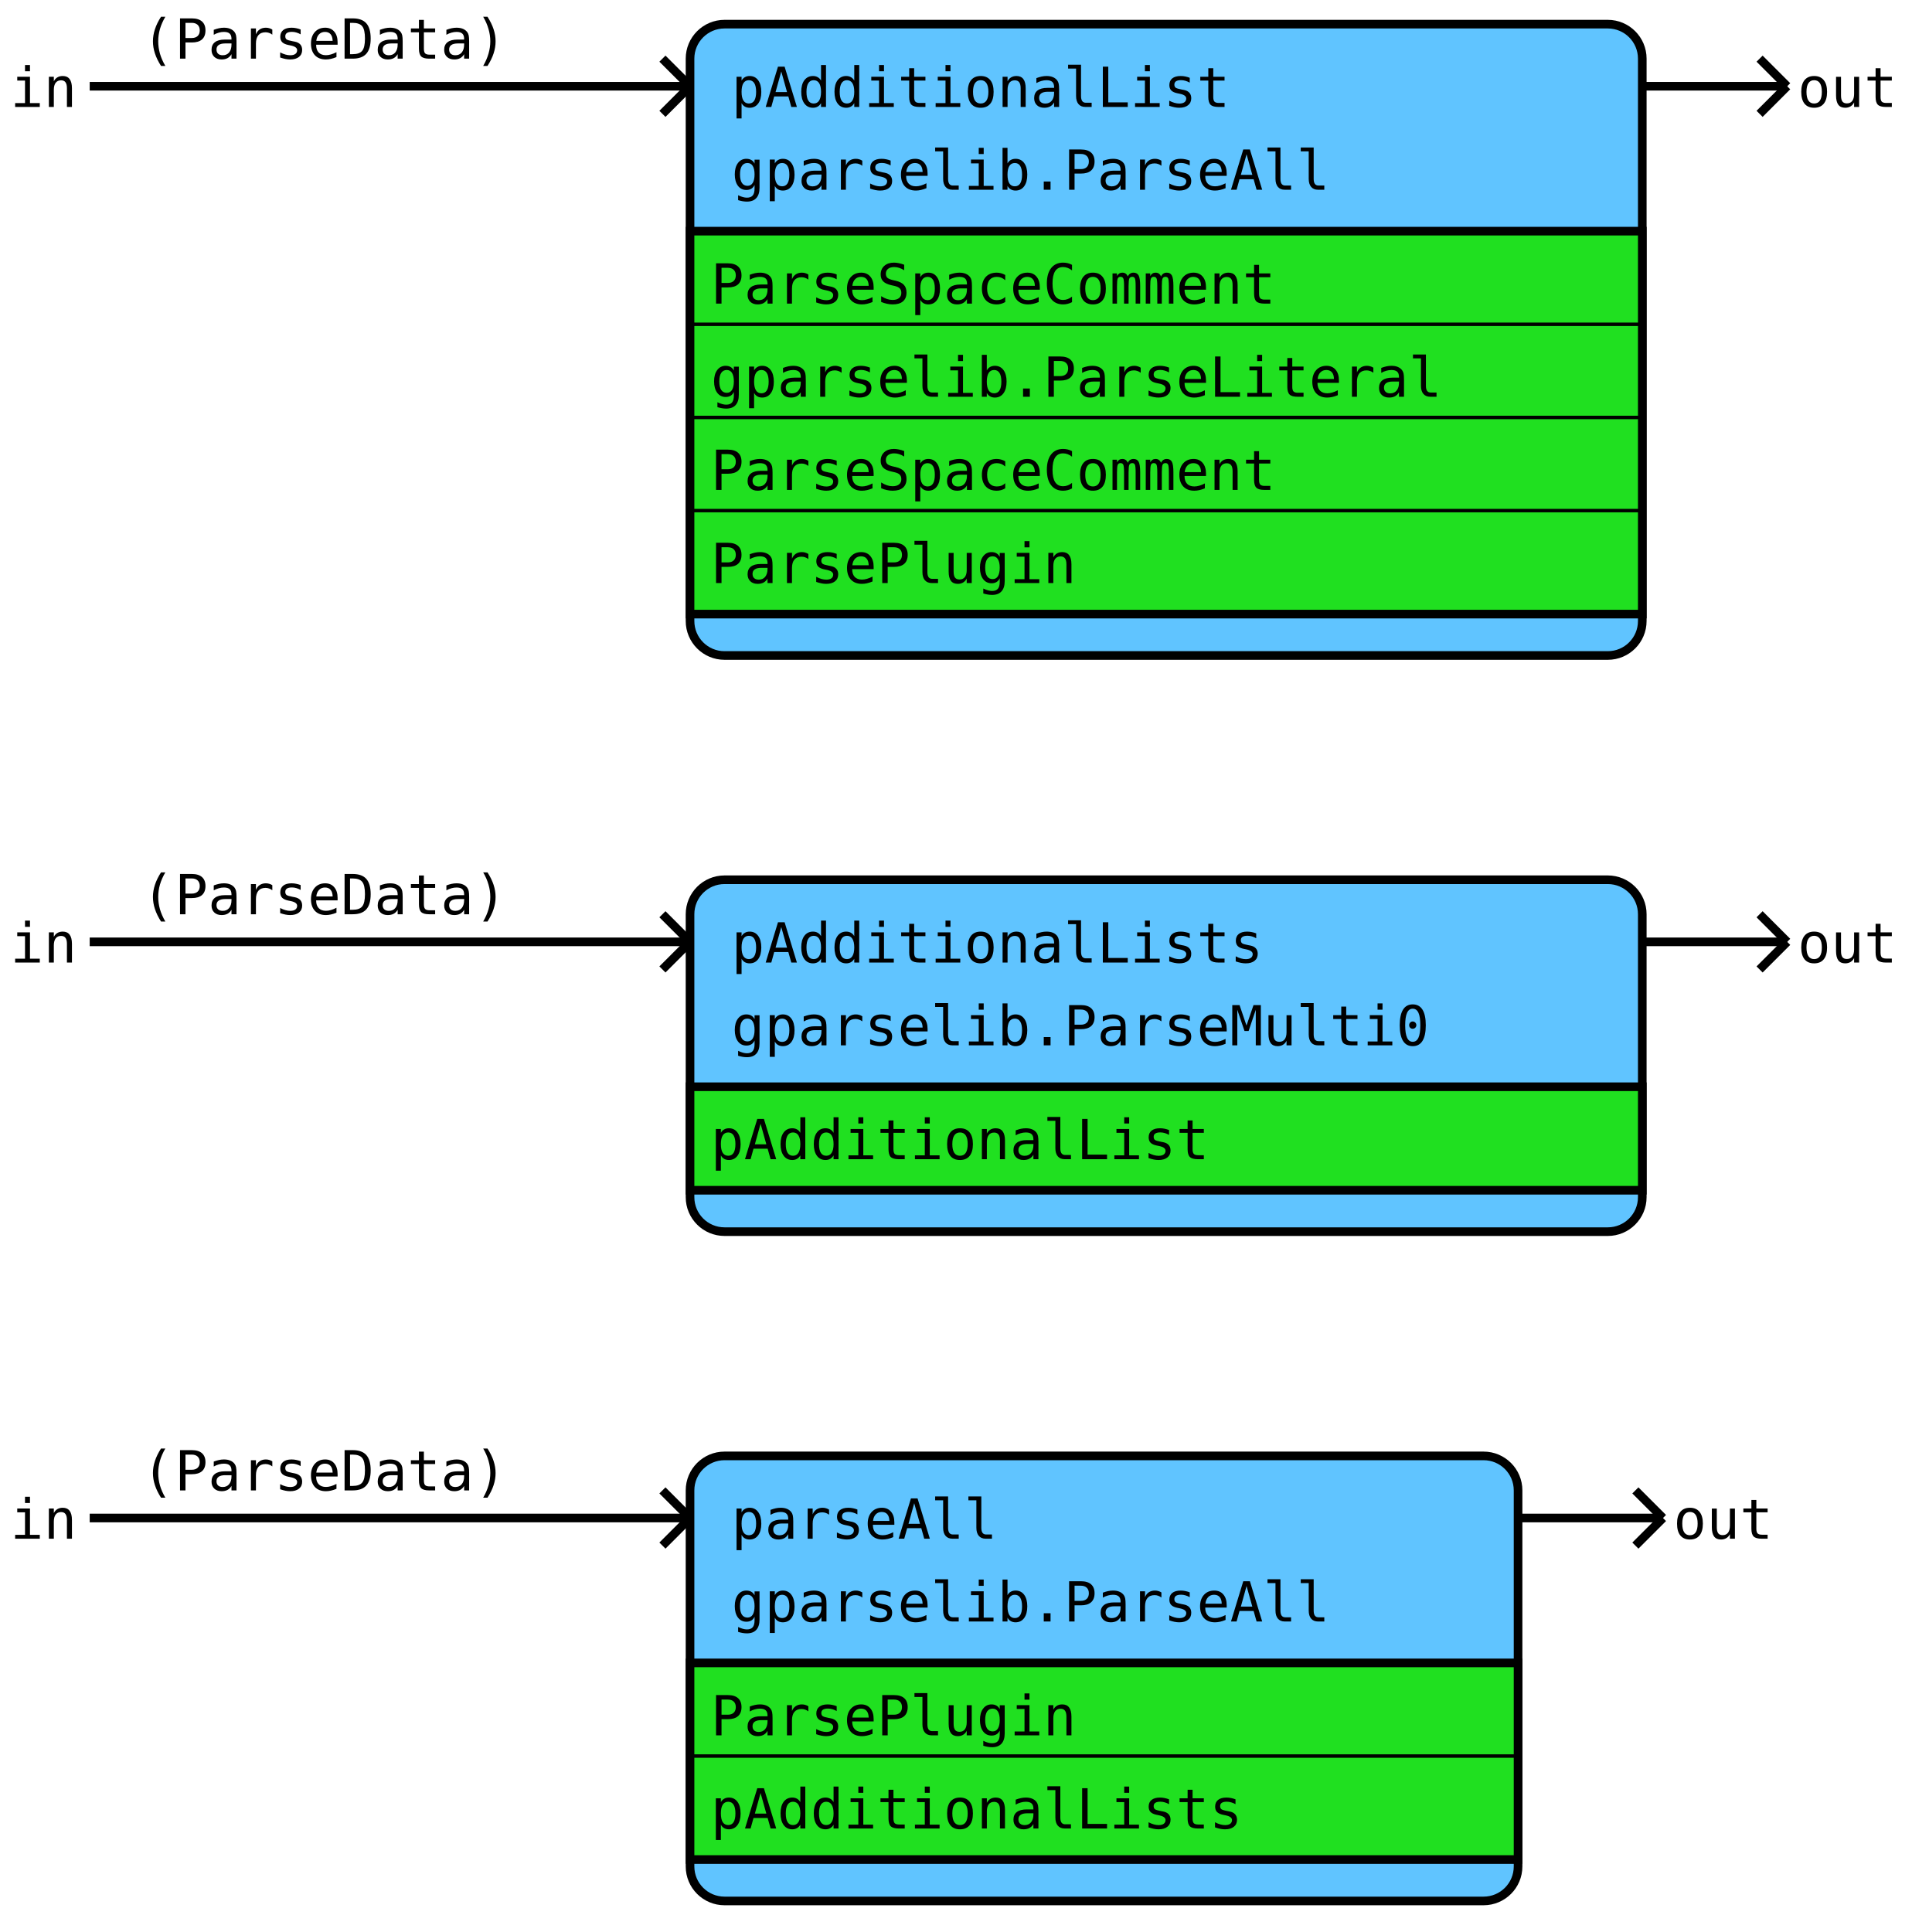
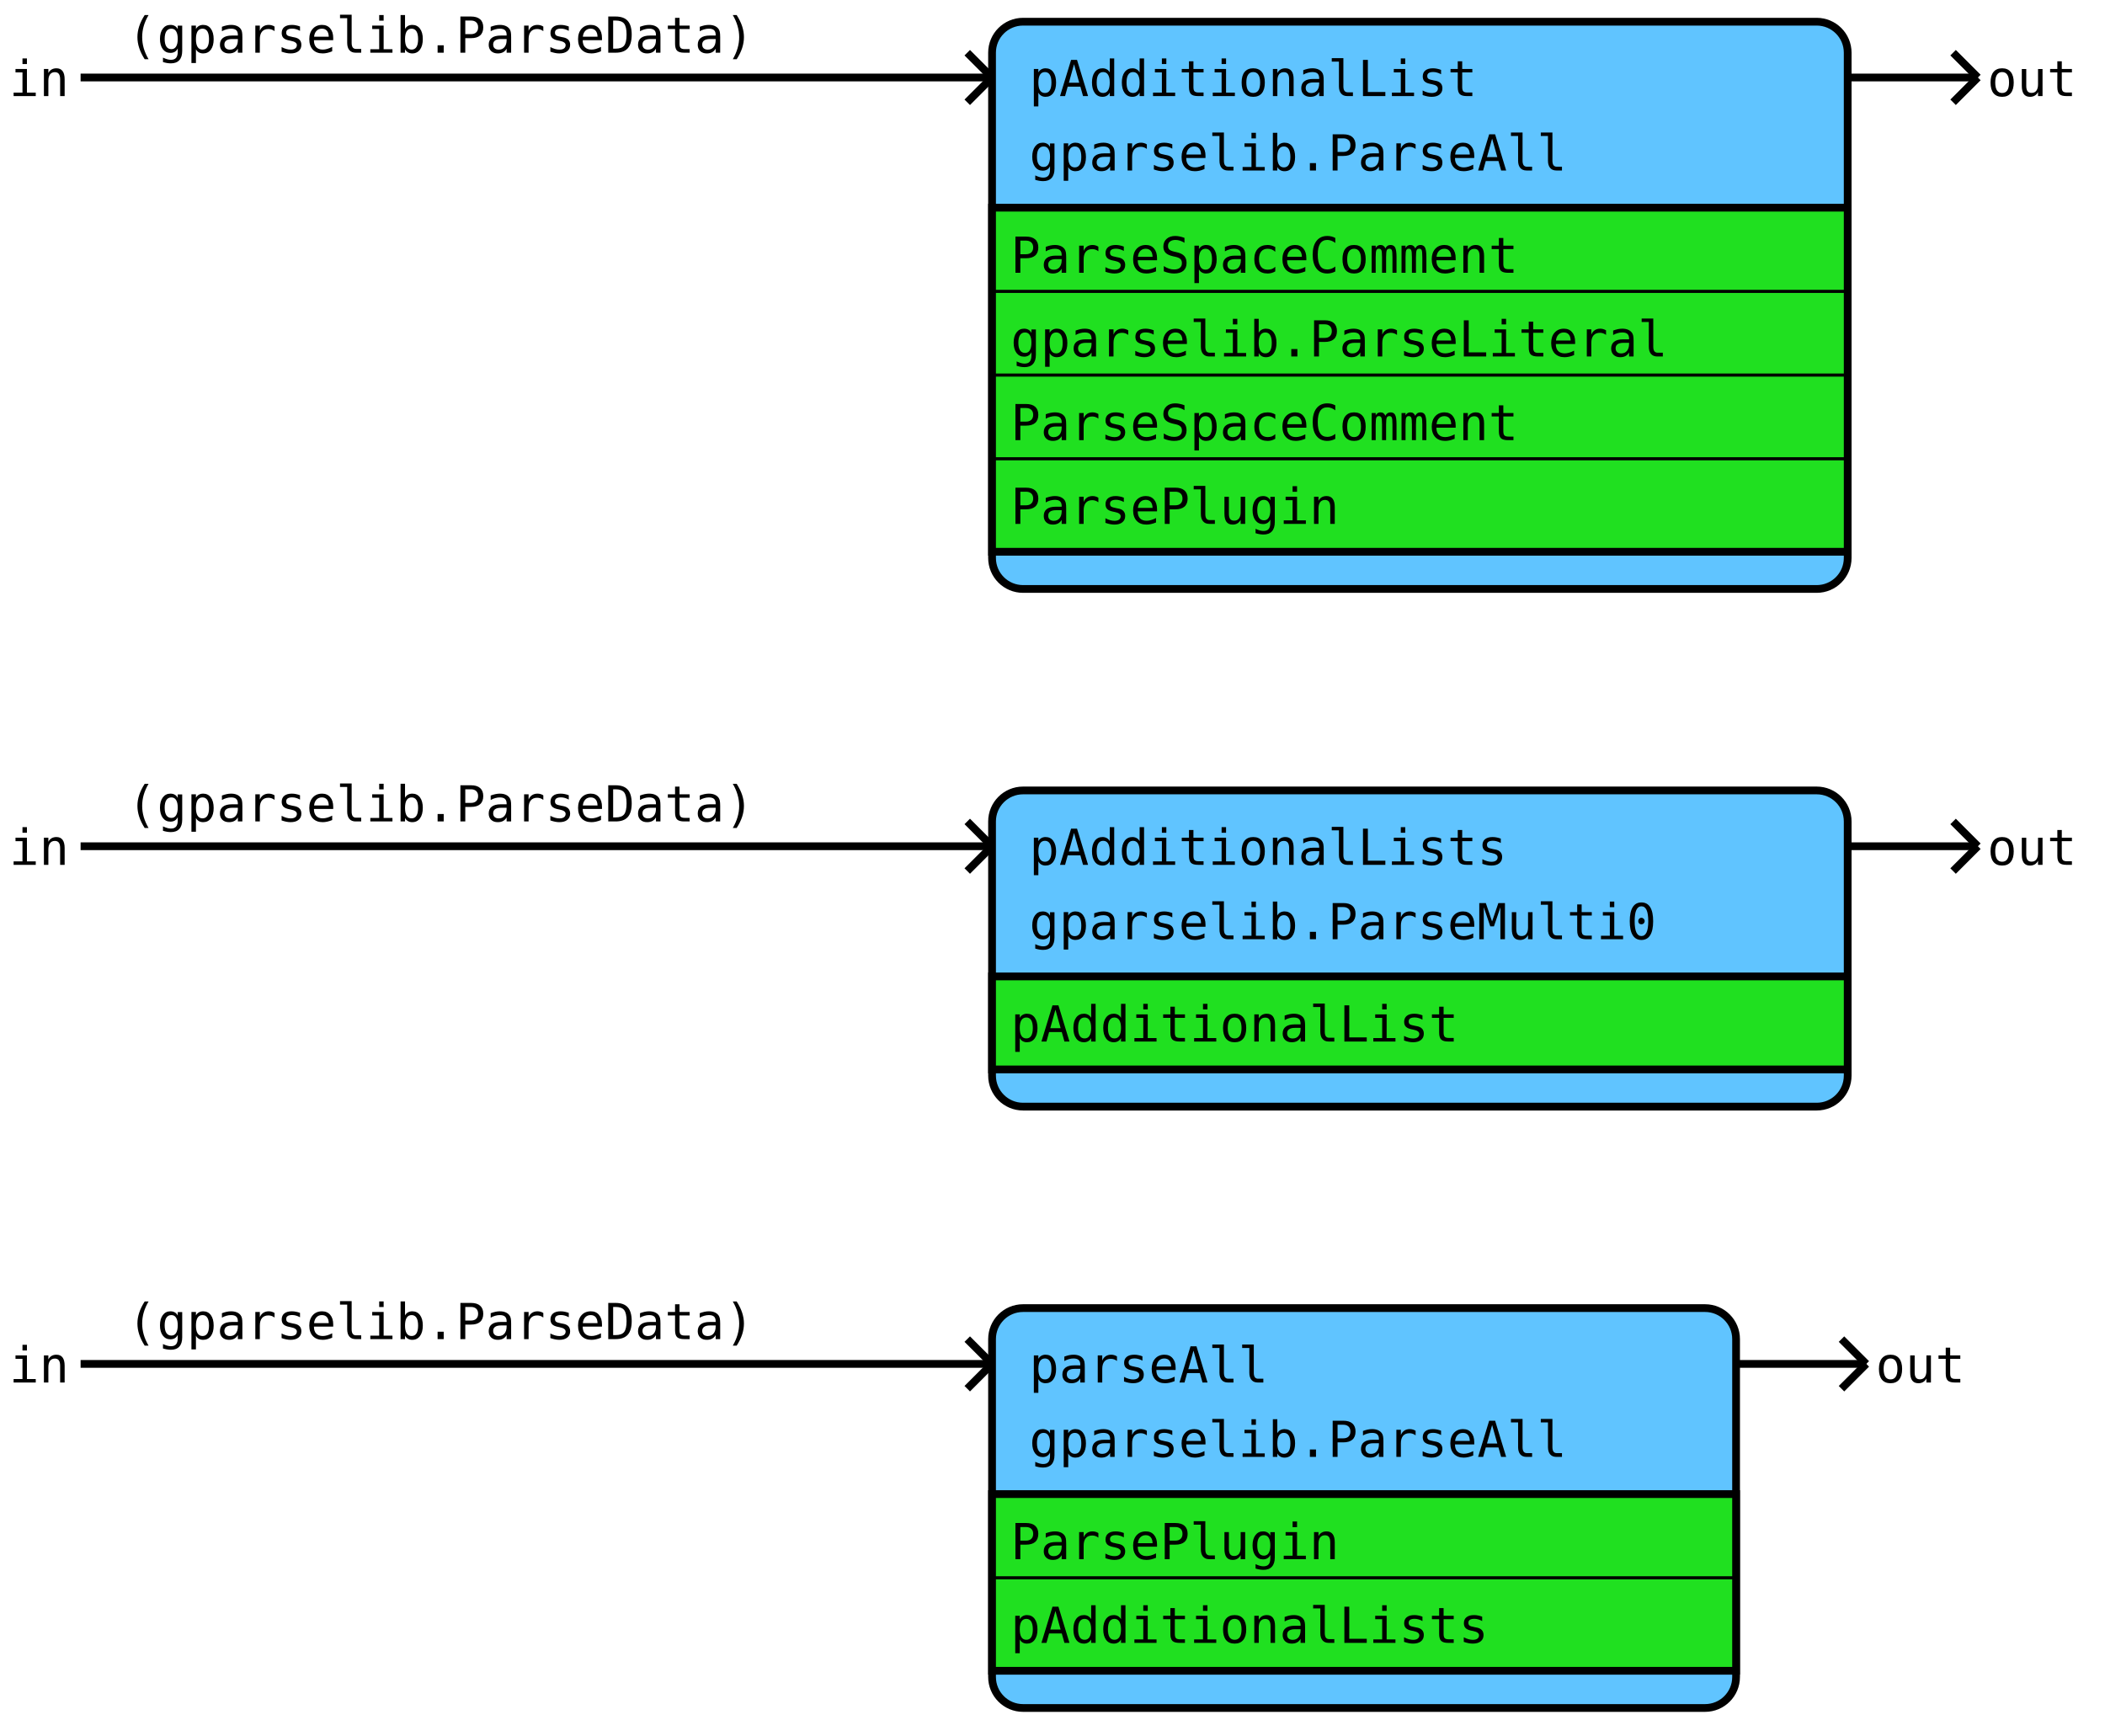
- <svg xmlns="http://www.w3.org/2000/svg" version="1.1" width="559px" height="560px">
-   <rect fill="rgb(255,255,255)" fill-opacity="1" stroke="none" stroke-opacity="1" stroke-width="0.0" width="559" height="560" x="0" y="0" />
-   <line stroke="rgb(0,0,0)" stroke-opacity="1.0" stroke-width="2.5" x1="26" y1="25" x2="200" y2="25" />
-   <line stroke="rgb(0,0,0)" stroke-opacity="1.0" stroke-width="2.5" x1="192" y1="17" x2="200" y2="25" />
-   <line stroke="rgb(0,0,0)" stroke-opacity="1.0" stroke-width="2.5" x1="192" y1="33" x2="200" y2="25" />
-   <line stroke="rgb(0,0,0)" stroke-opacity="1.0" stroke-width="2.5" x1="476" y1="25" x2="518" y2="25" />
-   <line stroke="rgb(0,0,0)" stroke-opacity="1.0" stroke-width="2.5" x1="510" y1="17" x2="518" y2="25" />
-   <line stroke="rgb(0,0,0)" stroke-opacity="1.0" stroke-width="2.5" x1="510" y1="33" x2="518" y2="25" />
-   <line stroke="rgb(0,0,0)" stroke-opacity="1.0" stroke-width="2.5" x1="26" y1="273" x2="200" y2="273" />
-   <line stroke="rgb(0,0,0)" stroke-opacity="1.0" stroke-width="2.5" x1="192" y1="265" x2="200" y2="273" />
-   <line stroke="rgb(0,0,0)" stroke-opacity="1.0" stroke-width="2.5" x1="192" y1="281" x2="200" y2="273" />
-   <line stroke="rgb(0,0,0)" stroke-opacity="1.0" stroke-width="2.5" x1="476" y1="273" x2="518" y2="273" />
-   <line stroke="rgb(0,0,0)" stroke-opacity="1.0" stroke-width="2.5" x1="510" y1="265" x2="518" y2="273" />
-   <line stroke="rgb(0,0,0)" stroke-opacity="1.0" stroke-width="2.5" x1="510" y1="281" x2="518" y2="273" />
-   <line stroke="rgb(0,0,0)" stroke-opacity="1.0" stroke-width="2.5" x1="26" y1="440" x2="200" y2="440" />
-   <line stroke="rgb(0,0,0)" stroke-opacity="1.0" stroke-width="2.5" x1="192" y1="432" x2="200" y2="440" />
-   <line stroke="rgb(0,0,0)" stroke-opacity="1.0" stroke-width="2.5" x1="192" y1="448" x2="200" y2="440" />
-   <line stroke="rgb(0,0,0)" stroke-opacity="1.0" stroke-width="2.5" x1="440" y1="440" x2="482" y2="440" />
-   <line stroke="rgb(0,0,0)" stroke-opacity="1.0" stroke-width="2.5" x1="474" y1="432" x2="482" y2="440" />
-   <line stroke="rgb(0,0,0)" stroke-opacity="1.0" stroke-width="2.5" x1="474" y1="448" x2="482" y2="440" />
-   <rect fill="rgb(96,196,255)" fill-opacity="1.0" stroke="rgb(0,0,0)" stroke-opacity="1.0" stroke-width="2.5" width="276" height="183" x="200" y="7" rx="10" ry="10" />
-   <rect fill="rgb(32,224,32)" fill-opacity="1.0" stroke="rgb(0,0,0)" stroke-opacity="1.0" stroke-width="2.5" width="276" height="111" x="200" y="67" />
-   <rect fill="rgb(96,196,255)" fill-opacity="1.0" stroke="rgb(0,0,0)" stroke-opacity="1.0" stroke-width="2.5" width="276" height="102" x="200" y="255" rx="10" ry="10" />
-   <rect fill="rgb(32,224,32)" fill-opacity="1.0" stroke="rgb(0,0,0)" stroke-opacity="1.0" stroke-width="2.5" width="276" height="30" x="200" y="315" />
-   <rect fill="rgb(96,196,255)" fill-opacity="1.0" stroke="rgb(0,0,0)" stroke-opacity="1.0" stroke-width="2.5" width="240" height="129" x="200" y="422" rx="10" ry="10" />
-   <rect fill="rgb(32,224,32)" fill-opacity="1.0" stroke="rgb(0,0,0)" stroke-opacity="1.0" stroke-width="2.5" width="240" height="57" x="200" y="482" />
-   <line stroke="rgb(0,0,0)" stroke-opacity="1.0" stroke-width="1.0" x1="200" y1="94" x2="476" y2="94" />
-   <line stroke="rgb(0,0,0)" stroke-opacity="1.0" stroke-width="1.0" x1="200" y1="121" x2="476" y2="121" />
-   <line stroke="rgb(0,0,0)" stroke-opacity="1.0" stroke-width="1.0" x1="200" y1="148" x2="476" y2="148" />
-   <line stroke="rgb(0,0,0)" stroke-opacity="1.0" stroke-width="1.0" x1="200" y1="509" x2="440" y2="509" />
+ <svg xmlns="http://www.w3.org/2000/svg" version="1.1" width="679px" height="560px">
+   <rect fill="rgb(255,255,255)" fill-opacity="1" stroke="none" stroke-opacity="1" stroke-width="0.0" width="679" height="560" x="0" y="0" />
+   <line stroke="rgb(0,0,0)" stroke-opacity="1.0" stroke-width="2.5" x1="26" y1="25" x2="320" y2="25" />
+   <line stroke="rgb(0,0,0)" stroke-opacity="1.0" stroke-width="2.5" x1="312" y1="17" x2="320" y2="25" />
+   <line stroke="rgb(0,0,0)" stroke-opacity="1.0" stroke-width="2.5" x1="312" y1="33" x2="320" y2="25" />
+   <line stroke="rgb(0,0,0)" stroke-opacity="1.0" stroke-width="2.5" x1="596" y1="25" x2="638" y2="25" />
+   <line stroke="rgb(0,0,0)" stroke-opacity="1.0" stroke-width="2.5" x1="630" y1="17" x2="638" y2="25" />
+   <line stroke="rgb(0,0,0)" stroke-opacity="1.0" stroke-width="2.5" x1="630" y1="33" x2="638" y2="25" />
+   <line stroke="rgb(0,0,0)" stroke-opacity="1.0" stroke-width="2.5" x1="26" y1="273" x2="320" y2="273" />
+   <line stroke="rgb(0,0,0)" stroke-opacity="1.0" stroke-width="2.5" x1="312" y1="265" x2="320" y2="273" />
+   <line stroke="rgb(0,0,0)" stroke-opacity="1.0" stroke-width="2.5" x1="312" y1="281" x2="320" y2="273" />
+   <line stroke="rgb(0,0,0)" stroke-opacity="1.0" stroke-width="2.5" x1="596" y1="273" x2="638" y2="273" />
+   <line stroke="rgb(0,0,0)" stroke-opacity="1.0" stroke-width="2.5" x1="630" y1="265" x2="638" y2="273" />
+   <line stroke="rgb(0,0,0)" stroke-opacity="1.0" stroke-width="2.5" x1="630" y1="281" x2="638" y2="273" />
+   <line stroke="rgb(0,0,0)" stroke-opacity="1.0" stroke-width="2.5" x1="26" y1="440" x2="320" y2="440" />
+   <line stroke="rgb(0,0,0)" stroke-opacity="1.0" stroke-width="2.5" x1="312" y1="432" x2="320" y2="440" />
+   <line stroke="rgb(0,0,0)" stroke-opacity="1.0" stroke-width="2.5" x1="312" y1="448" x2="320" y2="440" />
+   <line stroke="rgb(0,0,0)" stroke-opacity="1.0" stroke-width="2.5" x1="560" y1="440" x2="602" y2="440" />
+   <line stroke="rgb(0,0,0)" stroke-opacity="1.0" stroke-width="2.5" x1="594" y1="432" x2="602" y2="440" />
+   <line stroke="rgb(0,0,0)" stroke-opacity="1.0" stroke-width="2.5" x1="594" y1="448" x2="602" y2="440" />
+   <rect fill="rgb(96,196,255)" fill-opacity="1.0" stroke="rgb(0,0,0)" stroke-opacity="1.0" stroke-width="2.5" width="276" height="183" x="320" y="7" rx="10" ry="10" />
+   <rect fill="rgb(32,224,32)" fill-opacity="1.0" stroke="rgb(0,0,0)" stroke-opacity="1.0" stroke-width="2.5" width="276" height="111" x="320" y="67" />
+   <rect fill="rgb(96,196,255)" fill-opacity="1.0" stroke="rgb(0,0,0)" stroke-opacity="1.0" stroke-width="2.5" width="276" height="102" x="320" y="255" rx="10" ry="10" />
+   <rect fill="rgb(32,224,32)" fill-opacity="1.0" stroke="rgb(0,0,0)" stroke-opacity="1.0" stroke-width="2.5" width="276" height="30" x="320" y="315" />
+   <rect fill="rgb(96,196,255)" fill-opacity="1.0" stroke="rgb(0,0,0)" stroke-opacity="1.0" stroke-width="2.5" width="240" height="129" x="320" y="422" rx="10" ry="10" />
+   <rect fill="rgb(32,224,32)" fill-opacity="1.0" stroke="rgb(0,0,0)" stroke-opacity="1.0" stroke-width="2.5" width="240" height="57" x="320" y="482" />
+   <line stroke="rgb(0,0,0)" stroke-opacity="1.0" stroke-width="1.0" x1="320" y1="94" x2="596" y2="94" />
+   <line stroke="rgb(0,0,0)" stroke-opacity="1.0" stroke-width="1.0" x1="320" y1="121" x2="596" y2="121" />
+   <line stroke="rgb(0,0,0)" stroke-opacity="1.0" stroke-width="1.0" x1="320" y1="148" x2="596" y2="148" />
+   <line stroke="rgb(0,0,0)" stroke-opacity="1.0" stroke-width="1.0" x1="320" y1="509" x2="560" y2="509" />
  <text fill="rgb(0,0,0)" fill-opacity="1.0" font-family="monospace" font-size="16" x="3" y="31" textLength="22" lengthAdjust="spacingAndGlyphs" xml:space="preserve">in</text>
-   <text fill="rgb(0,0,0)" fill-opacity="1.0" font-family="monospace" font-size="16" x="41" y="17" textLength="132" lengthAdjust="spacingAndGlyphs" xml:space="preserve">(ParseData)</text>
-   <text fill="rgb(0,0,0)" fill-opacity="1.0" font-family="monospace" font-size="16" x="212" y="31" textLength="180" lengthAdjust="spacingAndGlyphs" xml:space="preserve">pAdditionalList</text>
-   <text fill="rgb(0,0,0)" fill-opacity="1.0" font-family="monospace" font-size="16" x="212" y="55" textLength="216" lengthAdjust="spacingAndGlyphs" xml:space="preserve">gparselib.ParseAll</text>
-   <text fill="rgb(0,0,0)" fill-opacity="1.0" font-family="monospace" font-size="16" x="206" y="88" textLength="204" lengthAdjust="spacingAndGlyphs" xml:space="preserve">ParseSpaceComment</text>
-   <text fill="rgb(0,0,0)" fill-opacity="1.0" font-family="monospace" font-size="16" x="206" y="115" textLength="264" lengthAdjust="spacingAndGlyphs" xml:space="preserve">gparselib.ParseLiteral</text>
-   <text fill="rgb(0,0,0)" fill-opacity="1.0" font-family="monospace" font-size="16" x="206" y="142" textLength="204" lengthAdjust="spacingAndGlyphs" xml:space="preserve">ParseSpaceComment</text>
-   <text fill="rgb(0,0,0)" fill-opacity="1.0" font-family="monospace" font-size="16" x="206" y="169" textLength="132" lengthAdjust="spacingAndGlyphs" xml:space="preserve">ParsePlugin</text>
-   <text fill="rgb(0,0,0)" fill-opacity="1.0" font-family="monospace" font-size="16" x="521" y="31" textLength="34" lengthAdjust="spacingAndGlyphs" xml:space="preserve">out</text>
+   <text fill="rgb(0,0,0)" fill-opacity="1.0" font-family="monospace" font-size="16" x="41" y="17" textLength="252" lengthAdjust="spacingAndGlyphs" xml:space="preserve">(gparselib.ParseData)</text>
+   <text fill="rgb(0,0,0)" fill-opacity="1.0" font-family="monospace" font-size="16" x="332" y="31" textLength="180" lengthAdjust="spacingAndGlyphs" xml:space="preserve">pAdditionalList</text>
+   <text fill="rgb(0,0,0)" fill-opacity="1.0" font-family="monospace" font-size="16" x="332" y="55" textLength="216" lengthAdjust="spacingAndGlyphs" xml:space="preserve">gparselib.ParseAll</text>
+   <text fill="rgb(0,0,0)" fill-opacity="1.0" font-family="monospace" font-size="16" x="326" y="88" textLength="204" lengthAdjust="spacingAndGlyphs" xml:space="preserve">ParseSpaceComment</text>
+   <text fill="rgb(0,0,0)" fill-opacity="1.0" font-family="monospace" font-size="16" x="326" y="115" textLength="264" lengthAdjust="spacingAndGlyphs" xml:space="preserve">gparselib.ParseLiteral</text>
+   <text fill="rgb(0,0,0)" fill-opacity="1.0" font-family="monospace" font-size="16" x="326" y="142" textLength="204" lengthAdjust="spacingAndGlyphs" xml:space="preserve">ParseSpaceComment</text>
+   <text fill="rgb(0,0,0)" fill-opacity="1.0" font-family="monospace" font-size="16" x="326" y="169" textLength="132" lengthAdjust="spacingAndGlyphs" xml:space="preserve">ParsePlugin</text>
+   <text fill="rgb(0,0,0)" fill-opacity="1.0" font-family="monospace" font-size="16" x="641" y="31" textLength="34" lengthAdjust="spacingAndGlyphs" xml:space="preserve">out</text>
  <text fill="rgb(0,0,0)" fill-opacity="1.0" font-family="monospace" font-size="16" x="3" y="279" textLength="22" lengthAdjust="spacingAndGlyphs" xml:space="preserve">in</text>
-   <text fill="rgb(0,0,0)" fill-opacity="1.0" font-family="monospace" font-size="16" x="41" y="265" textLength="132" lengthAdjust="spacingAndGlyphs" xml:space="preserve">(ParseData)</text>
-   <text fill="rgb(0,0,0)" fill-opacity="1.0" font-family="monospace" font-size="16" x="212" y="279" textLength="192" lengthAdjust="spacingAndGlyphs" xml:space="preserve">pAdditionalLists</text>
-   <text fill="rgb(0,0,0)" fill-opacity="1.0" font-family="monospace" font-size="16" x="212" y="303" textLength="252" lengthAdjust="spacingAndGlyphs" xml:space="preserve">gparselib.ParseMulti0</text>
-   <text fill="rgb(0,0,0)" fill-opacity="1.0" font-family="monospace" font-size="16" x="206" y="336" textLength="180" lengthAdjust="spacingAndGlyphs" xml:space="preserve">pAdditionalList</text>
-   <text fill="rgb(0,0,0)" fill-opacity="1.0" font-family="monospace" font-size="16" x="521" y="279" textLength="34" lengthAdjust="spacingAndGlyphs" xml:space="preserve">out</text>
+   <text fill="rgb(0,0,0)" fill-opacity="1.0" font-family="monospace" font-size="16" x="41" y="265" textLength="252" lengthAdjust="spacingAndGlyphs" xml:space="preserve">(gparselib.ParseData)</text>
+   <text fill="rgb(0,0,0)" fill-opacity="1.0" font-family="monospace" font-size="16" x="332" y="279" textLength="192" lengthAdjust="spacingAndGlyphs" xml:space="preserve">pAdditionalLists</text>
+   <text fill="rgb(0,0,0)" fill-opacity="1.0" font-family="monospace" font-size="16" x="332" y="303" textLength="252" lengthAdjust="spacingAndGlyphs" xml:space="preserve">gparselib.ParseMulti0</text>
+   <text fill="rgb(0,0,0)" fill-opacity="1.0" font-family="monospace" font-size="16" x="326" y="336" textLength="180" lengthAdjust="spacingAndGlyphs" xml:space="preserve">pAdditionalList</text>
+   <text fill="rgb(0,0,0)" fill-opacity="1.0" font-family="monospace" font-size="16" x="641" y="279" textLength="34" lengthAdjust="spacingAndGlyphs" xml:space="preserve">out</text>
  <text fill="rgb(0,0,0)" fill-opacity="1.0" font-family="monospace" font-size="16" x="3" y="446" textLength="22" lengthAdjust="spacingAndGlyphs" xml:space="preserve">in</text>
-   <text fill="rgb(0,0,0)" fill-opacity="1.0" font-family="monospace" font-size="16" x="41" y="432" textLength="132" lengthAdjust="spacingAndGlyphs" xml:space="preserve">(ParseData)</text>
-   <text fill="rgb(0,0,0)" fill-opacity="1.0" font-family="monospace" font-size="16" x="212" y="446" textLength="96" lengthAdjust="spacingAndGlyphs" xml:space="preserve">parseAll</text>
-   <text fill="rgb(0,0,0)" fill-opacity="1.0" font-family="monospace" font-size="16" x="212" y="470" textLength="216" lengthAdjust="spacingAndGlyphs" xml:space="preserve">gparselib.ParseAll</text>
-   <text fill="rgb(0,0,0)" fill-opacity="1.0" font-family="monospace" font-size="16" x="206" y="503" textLength="132" lengthAdjust="spacingAndGlyphs" xml:space="preserve">ParsePlugin</text>
-   <text fill="rgb(0,0,0)" fill-opacity="1.0" font-family="monospace" font-size="16" x="206" y="530" textLength="192" lengthAdjust="spacingAndGlyphs" xml:space="preserve">pAdditionalLists</text>
-   <text fill="rgb(0,0,0)" fill-opacity="1.0" font-family="monospace" font-size="16" x="485" y="446" textLength="34" lengthAdjust="spacingAndGlyphs" xml:space="preserve">out</text>
+   <text fill="rgb(0,0,0)" fill-opacity="1.0" font-family="monospace" font-size="16" x="41" y="432" textLength="252" lengthAdjust="spacingAndGlyphs" xml:space="preserve">(gparselib.ParseData)</text>
+   <text fill="rgb(0,0,0)" fill-opacity="1.0" font-family="monospace" font-size="16" x="332" y="446" textLength="96" lengthAdjust="spacingAndGlyphs" xml:space="preserve">parseAll</text>
+   <text fill="rgb(0,0,0)" fill-opacity="1.0" font-family="monospace" font-size="16" x="332" y="470" textLength="216" lengthAdjust="spacingAndGlyphs" xml:space="preserve">gparselib.ParseAll</text>
+   <text fill="rgb(0,0,0)" fill-opacity="1.0" font-family="monospace" font-size="16" x="326" y="503" textLength="132" lengthAdjust="spacingAndGlyphs" xml:space="preserve">ParsePlugin</text>
+   <text fill="rgb(0,0,0)" fill-opacity="1.0" font-family="monospace" font-size="16" x="326" y="530" textLength="192" lengthAdjust="spacingAndGlyphs" xml:space="preserve">pAdditionalLists</text>
+   <text fill="rgb(0,0,0)" fill-opacity="1.0" font-family="monospace" font-size="16" x="605" y="446" textLength="34" lengthAdjust="spacingAndGlyphs" xml:space="preserve">out</text>
</svg>
